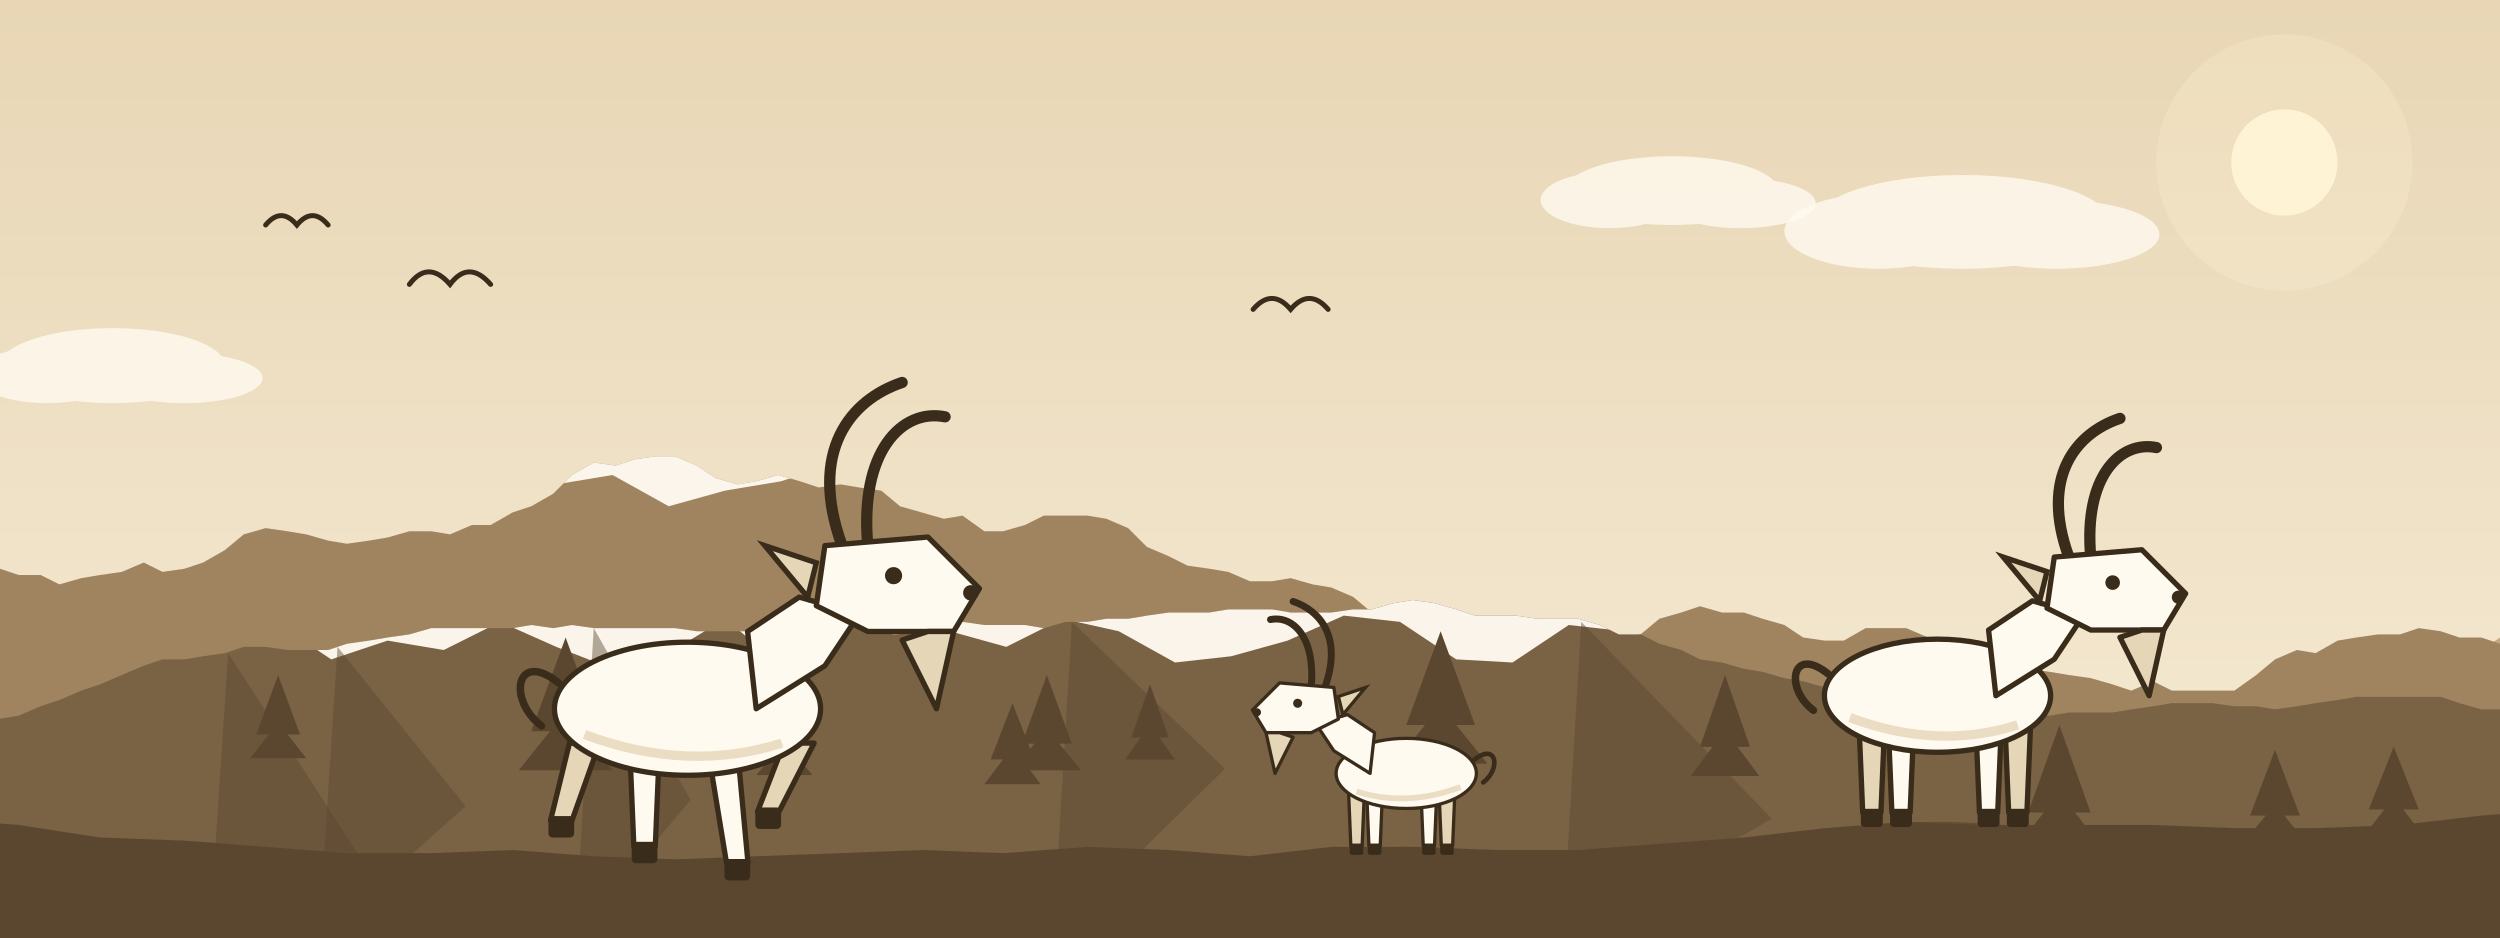
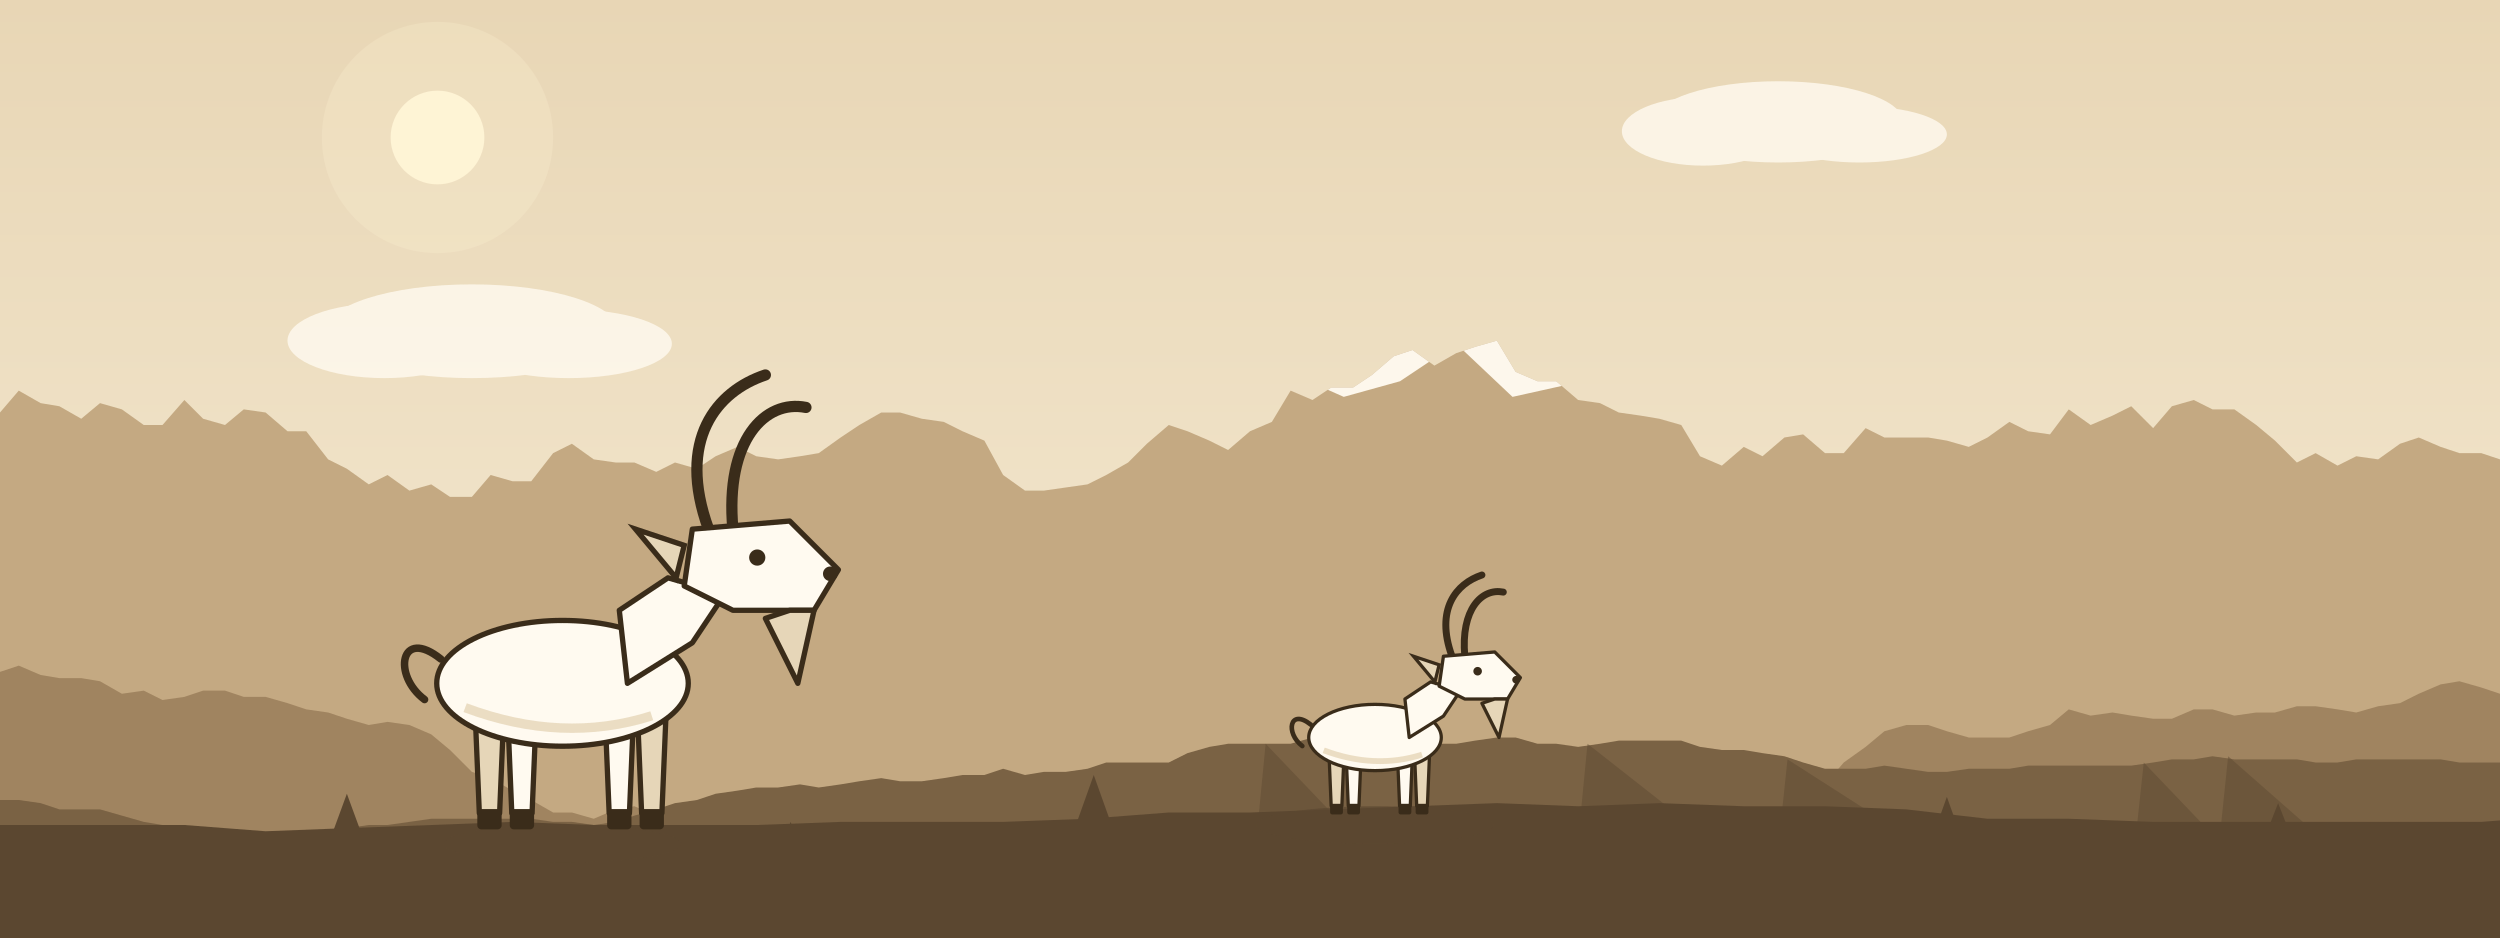
- <svg xmlns="http://www.w3.org/2000/svg" viewBox="0 0 800 300" role="img" aria-labelledby="t145">
+ <svg xmlns="http://www.w3.org/2000/svg" viewBox="0 0 800 300" role="img" aria-labelledby="t147">
  <defs>
-     <linearGradient id="g145" x1="0" y1="0" x2="0" y2="1">
+     <linearGradient id="g147" x1="0" y1="0" x2="0" y2="1">
      <stop offset="0" stop-color="#e8d6b5" />
      <stop offset="1" stop-color="#f6ecd6" />
    </linearGradient>
  </defs>
-   <rect width="800" height="300" fill="url(#g145)" />
-   <circle cx="731" cy="52" r="17" fill="#fff4d6" opacity=".95" />
-   <circle cx="731" cy="52" r="41" fill="#fff4d6" opacity=".22" />
+   <rect width="800" height="300" fill="url(#g147)" />
+   <circle cx="140" cy="44" r="15" fill="#fff4d6" opacity=".95" />
+   <circle cx="140" cy="44" r="37" fill="#fff4d6" opacity=".22" />
  <g fill="#fffaf0" opacity="0.8">
-     <ellipse cx="36" cy="117" rx="36" ry="12" />
-     <ellipse cx="15" cy="120" rx="23" ry="9" />
-     <ellipse cx="59" cy="121" rx="25" ry="8" />
+     <ellipse cx="569" cy="39" rx="40" ry="13" />
+     <ellipse cx="545" cy="42" rx="26" ry="11" />
+     <ellipse cx="595" cy="43" rx="28" ry="9" />
  </g>
  <g fill="#fffaf0" opacity="0.8">
-     <ellipse cx="628" cy="71" rx="47" ry="15" />
-     <ellipse cx="601" cy="74" rx="30" ry="12" />
-     <ellipse cx="658" cy="75" rx="33" ry="11" />
+     <ellipse cx="151" cy="106" rx="47" ry="15" />
+     <ellipse cx="123" cy="109" rx="31" ry="12" />
+     <ellipse cx="182" cy="110" rx="33" ry="11" />
  </g>
-   <g fill="#fffaf0" opacity="0.8">
-     <ellipse cx="535" cy="61" rx="34" ry="11" />
-     <ellipse cx="515" cy="64" rx="22" ry="9" />
-     <ellipse cx="557" cy="65" rx="24" ry="8" />
-   </g>
-   <path d="M85,72 q5,-6 10,0 q5,-6 10,0" fill="none" stroke="#3a2c1a" stroke-width="1.6" stroke-linecap="round" />
-   <path d="M401,99 q6,-7 12,0 q6,-7 12,0" fill="none" stroke="#3a2c1a" stroke-width="1.6" stroke-linecap="round" />
-   <path d="M131,91 q6,-8 13,0 q6,-8 13,0" fill="none" stroke="#3a2c1a" stroke-width="1.6" stroke-linecap="round" />
-   <path d="M-20,208 L-13,213 L-7,212 L-0,208 L6,205 L13,208 L19,214 L26,209 L32,210 L39,212 L46,209 L52,210 L59,216 L65,221 L72,222 L78,231 L85,236 L92,235 L98,230 L105,233 L111,237 L118,243 L124,249 L131,252 L138,247 L144,241 L151,230 L157,229 L164,229 L170,224 L177,225 L183,223 L190,217 L197,216 L203,218 L210,228 L216,230 L223,226 L229,229 L236,232 L242,236 L249,237 L256,236 L262,241 L269,244 L275,240 L282,237 L288,244 L295,244 L302,243 L308,237 L315,235 L321,233 L328,242 L334,246 L341,247 L348,248 L354,250 L361,253 L367,253 L374,250 L380,256 L387,262 L393,266 L400,269 L407,268 L413,260 L420,259 L426,266 L433,271 L439,276 L446,280 L452,280 L459,280 L466,284 L472,282 L479,283 L485,290 L492,293 L498,299 L505,304 L512,311 L518,310 L525,307 L531,304 L538,302 L544,296 L551,294 L558,284 L564,285 L571,283 L577,276 L584,277 L590,276 L597,278 L603,279 L610,275 L617,270 L623,262 L630,252 L636,248 L643,244 L649,245 L656,248 L662,245 L669,246 L676,243 L682,253 L689,254 L695,256 L702,253 L708,244 L715,241 L722,233 L728,234 L735,232 L741,221 L748,225 L754,220 L761,221 L768,221 L774,212 L781,208 L787,206 L794,208 L800,204 L807,201 L813,201 L820,192 L820,305 L-20,305 Z" fill="#c4a982" />
-   <clipPath id="c145118">
-     <path d="M-20,-5 L820,-5 L826,113 L808,110 L790,111 L772,121 L754,110 L736,123 L718,114 L700,122 L682,121 L664,120 L646,126 L628,115 L610,124 L592,117 L574,114 L556,123 L538,110 L520,122 L502,115 L484,126 L466,127 L448,111 L430,112 L412,125 L394,119 L376,111 L358,122 L340,114 L322,125 L304,110 L286,116 L268,115 L250,118 L232,120 L214,125 L196,111 L178,114 L160,118 L142,113 L124,118 L106,121 L88,126 L70,115 L52,116 L34,121 L16,113 L-2,114 L-20,114 Z" />
+   <path d="M-20,144 L-13,136 L-7,133 L-0,132 L6,125 L13,129 L19,130 L26,134 L32,129 L39,131 L46,136 L52,136 L59,128 L65,134 L72,136 L78,131 L85,132 L92,138 L98,138 L105,147 L111,150 L118,155 L124,152 L131,157 L138,155 L144,159 L151,159 L157,152 L164,154 L170,154 L177,145 L183,142 L190,147 L197,148 L203,148 L210,151 L216,148 L223,150 L229,146 L236,143 L242,146 L249,147 L256,146 L262,145 L269,140 L275,136 L282,132 L288,132 L295,134 L302,135 L308,138 L315,141 L321,152 L328,157 L334,157 L341,156 L348,155 L354,152 L361,148 L367,142 L374,136 L380,138 L387,141 L393,144 L400,138 L407,135 L413,125 L420,128 L426,124 L433,124 L439,120 L446,114 L452,112 L459,117 L466,113 L472,111 L479,109 L485,119 L492,122 L498,122 L505,128 L512,129 L518,132 L525,133 L531,134 L538,136 L544,146 L551,149 L558,143 L564,146 L571,140 L577,139 L584,145 L590,145 L597,137 L603,140 L610,140 L617,140 L623,141 L630,143 L636,140 L643,135 L649,138 L656,139 L662,131 L669,136 L676,133 L682,130 L689,137 L695,130 L702,128 L708,131 L715,131 L722,136 L728,141 L735,148 L741,145 L748,149 L754,146 L761,147 L768,142 L774,140 L781,143 L787,145 L794,145 L800,147 L807,155 L813,156 L820,160 L820,305 L-20,305 Z" fill="#c4a982" />
+   <clipPath id="c147118">
+     <path d="M-20,-5 L820,-5 L826,116 L808,119 L790,113 L772,116 L754,123 L736,112 L718,111 L700,120 L682,114 L664,110 L646,109 L628,114 L610,126 L592,117 L574,125 L556,109 L538,124 L520,109 L502,123 L484,127 L466,110 L448,122 L430,127 L412,119 L394,113 L376,112 L358,127 L340,119 L322,112 L304,111 L286,125 L268,118 L250,123 L232,112 L214,111 L196,120 L178,118 L160,121 L142,122 L124,120 L106,126 L88,116 L70,112 L52,116 L34,119 L16,123 L-2,113 L-20,123 Z" />
  </clipPath>
-   <path d="M-20,208 L-13,213 L-7,212 L-0,208 L6,205 L13,208 L19,214 L26,209 L32,210 L39,212 L46,209 L52,210 L59,216 L65,221 L72,222 L78,231 L85,236 L92,235 L98,230 L105,233 L111,237 L118,243 L124,249 L131,252 L138,247 L144,241 L151,230 L157,229 L164,229 L170,224 L177,225 L183,223 L190,217 L197,216 L203,218 L210,228 L216,230 L223,226 L229,229 L236,232 L242,236 L249,237 L256,236 L262,241 L269,244 L275,240 L282,237 L288,244 L295,244 L302,243 L308,237 L315,235 L321,233 L328,242 L334,246 L341,247 L348,248 L354,250 L361,253 L367,253 L374,250 L380,256 L387,262 L393,266 L400,269 L407,268 L413,260 L420,259 L426,266 L433,271 L439,276 L446,280 L452,280 L459,280 L466,284 L472,282 L479,283 L485,290 L492,293 L498,299 L505,304 L512,311 L518,310 L525,307 L531,304 L538,302 L544,296 L551,294 L558,284 L564,285 L571,283 L577,276 L584,277 L590,276 L597,278 L603,279 L610,275 L617,270 L623,262 L630,252 L636,248 L643,244 L649,245 L656,248 L662,245 L669,246 L676,243 L682,253 L689,254 L695,256 L702,253 L708,244 L715,241 L722,233 L728,234 L735,232 L741,221 L748,225 L754,220 L761,221 L768,221 L774,212 L781,208 L787,206 L794,208 L800,204 L807,201 L813,201 L820,192 L820,305 L-20,305 Z" fill="#fffaf0" clip-path="url(#c145118)" opacity=".96" />
-   <path d="M-20,184 L-13,182 L-7,181 L-0,182 L6,184 L13,184 L19,187 L26,185 L32,184 L39,183 L46,180 L52,183 L59,182 L65,180 L72,176 L78,171 L85,169 L92,170 L98,171 L105,173 L111,174 L118,173 L124,172 L131,170 L138,170 L144,171 L151,168 L157,168 L164,164 L170,162 L177,158 L183,152 L190,148 L197,149 L203,147 L210,146 L216,146 L223,149 L229,153 L236,155 L242,154 L249,152 L256,154 L262,156 L269,155 L275,156 L282,157 L288,162 L295,164 L302,166 L308,165 L315,170 L321,170 L328,168 L334,165 L341,165 L348,165 L354,166 L361,169 L367,175 L374,178 L380,181 L387,182 L393,183 L400,186 L407,186 L413,185 L420,187 L426,188 L433,191 L439,196 L446,197 L452,198 L459,203 L466,204 L472,207 L479,210 L485,211 L492,213 L498,212 L505,209 L512,207 L518,204 L525,203 L531,198 L538,196 L544,194 L551,196 L558,196 L564,198 L571,200 L577,204 L584,205 L590,205 L597,201 L603,201 L610,201 L617,204 L623,210 L630,210 L636,214 L643,214 L649,214 L656,215 L662,216 L669,217 L676,219 L682,221 L689,218 L695,221 L702,221 L708,221 L715,221 L722,216 L728,211 L735,208 L741,209 L748,205 L754,204 L761,203 L768,203 L774,201 L781,202 L787,204 L794,204 L800,206 L807,204 L813,202 L820,203 L820,305 L-20,305 Z" fill="#a08460" />
-   <clipPath id="c145155">
-     <path d="M-20,-5 L820,-5 L826,154 L808,162 L790,161 L772,156 L754,160 L736,158 L718,157 L700,158 L682,160 L664,150 L646,164 L628,152 L610,162 L592,150 L574,154 L556,159 L538,146 L520,152 L502,163 L484,152 L466,154 L448,163 L430,157 L412,158 L394,147 L376,149 L358,150 L340,149 L322,161 L304,160 L286,148 L268,148 L250,154 L232,157 L214,162 L196,152 L178,155 L160,162 L142,162 L124,158 L106,158 L88,150 L70,152 L52,156 L34,160 L16,159 L-2,157 L-20,151 Z" />
+   <path d="M-20,144 L-13,136 L-7,133 L-0,132 L6,125 L13,129 L19,130 L26,134 L32,129 L39,131 L46,136 L52,136 L59,128 L65,134 L72,136 L78,131 L85,132 L92,138 L98,138 L105,147 L111,150 L118,155 L124,152 L131,157 L138,155 L144,159 L151,159 L157,152 L164,154 L170,154 L177,145 L183,142 L190,147 L197,148 L203,148 L210,151 L216,148 L223,150 L229,146 L236,143 L242,146 L249,147 L256,146 L262,145 L269,140 L275,136 L282,132 L288,132 L295,134 L302,135 L308,138 L315,141 L321,152 L328,157 L334,157 L341,156 L348,155 L354,152 L361,148 L367,142 L374,136 L380,138 L387,141 L393,144 L400,138 L407,135 L413,125 L420,128 L426,124 L433,124 L439,120 L446,114 L452,112 L459,117 L466,113 L472,111 L479,109 L485,119 L492,122 L498,122 L505,128 L512,129 L518,132 L525,133 L531,134 L538,136 L544,146 L551,149 L558,143 L564,146 L571,140 L577,139 L584,145 L590,145 L597,137 L603,140 L610,140 L617,140 L623,141 L630,143 L636,140 L643,135 L649,138 L656,139 L662,131 L669,136 L676,133 L682,130 L689,137 L695,130 L702,128 L708,131 L715,131 L722,136 L728,141 L735,148 L741,145 L748,149 L754,146 L761,147 L768,142 L774,140 L781,143 L787,145 L794,145 L800,147 L807,155 L813,156 L820,160 L820,305 L-20,305 Z" fill="#fffaf0" clip-path="url(#c147118)" opacity=".96" />
+   <path d="M-20,216 L-13,216 L-7,217 L-0,215 L6,213 L13,216 L19,217 L26,217 L32,218 L39,222 L46,221 L52,224 L59,223 L65,221 L72,221 L78,223 L85,223 L92,225 L98,227 L105,228 L111,230 L118,232 L124,231 L131,232 L138,235 L144,240 L151,247 L157,249 L164,253 L170,256 L177,260 L183,260 L190,262 L197,259 L203,258 L210,261 L216,261 L223,259 L229,256 L236,258 L242,257 L249,258 L256,256 L262,256 L269,261 L275,264 L282,264 L288,261 L295,261 L302,263 L308,263 L315,262 L321,264 L328,265 L334,266 L341,266 L348,266 L354,265 L361,267 L367,267 L374,265 L380,261 L387,257 L393,255 L400,251 L407,252 L413,255 L420,257 L426,261 L433,261 L439,262 L446,266 L452,268 L459,269 L466,266 L472,266 L479,263 L485,260 L492,260 L498,263 L505,263 L512,261 L518,258 L525,261 L531,259 L538,260 L544,258 L551,259 L558,258 L564,254 L571,253 L577,250 L584,251 L590,244 L597,239 L603,234 L610,232 L617,232 L623,234 L630,236 L636,236 L643,236 L649,234 L656,232 L662,227 L669,229 L676,228 L682,229 L689,230 L695,230 L702,227 L708,227 L715,229 L722,228 L728,228 L735,226 L741,226 L748,227 L754,228 L761,226 L768,225 L774,222 L781,219 L787,218 L794,220 L800,222 L807,224 L813,223 L820,226 L820,305 L-20,305 Z" fill="#a08460" />
+   <clipPath id="c147155">
+     <path d="M-20,-5 L820,-5 L826,161 L808,150 L790,161 L772,151 L754,158 L736,150 L718,147 L700,156 L682,153 L664,151 L646,154 L628,151 L610,148 L592,152 L574,146 L556,149 L538,154 L520,152 L502,150 L484,154 L466,152 L448,149 L430,163 L412,148 L394,163 L376,164 L358,159 L340,153 L322,159 L304,157 L286,155 L268,147 L250,147 L232,159 L214,151 L196,156 L178,148 L160,157 L142,156 L124,155 L106,157 L88,149 L70,153 L52,146 L34,158 L16,161 L-2,158 L-20,162 Z" />
  </clipPath>
-   <path d="M-20,184 L-13,182 L-7,181 L-0,182 L6,184 L13,184 L19,187 L26,185 L32,184 L39,183 L46,180 L52,183 L59,182 L65,180 L72,176 L78,171 L85,169 L92,170 L98,171 L105,173 L111,174 L118,173 L124,172 L131,170 L138,170 L144,171 L151,168 L157,168 L164,164 L170,162 L177,158 L183,152 L190,148 L197,149 L203,147 L210,146 L216,146 L223,149 L229,153 L236,155 L242,154 L249,152 L256,154 L262,156 L269,155 L275,156 L282,157 L288,162 L295,164 L302,166 L308,165 L315,170 L321,170 L328,168 L334,165 L341,165 L348,165 L354,166 L361,169 L367,175 L374,178 L380,181 L387,182 L393,183 L400,186 L407,186 L413,185 L420,187 L426,188 L433,191 L439,196 L446,197 L452,198 L459,203 L466,204 L472,207 L479,210 L485,211 L492,213 L498,212 L505,209 L512,207 L518,204 L525,203 L531,198 L538,196 L544,194 L551,196 L558,196 L564,198 L571,200 L577,204 L584,205 L590,205 L597,201 L603,201 L610,201 L617,204 L623,210 L630,210 L636,214 L643,214 L649,214 L656,215 L662,216 L669,217 L676,219 L682,221 L689,218 L695,221 L702,221 L708,221 L715,221 L722,216 L728,211 L735,208 L741,209 L748,205 L754,204 L761,203 L768,203 L774,201 L781,202 L787,204 L794,204 L800,206 L807,204 L813,202 L820,203 L820,305 L-20,305 Z" fill="#fffaf0" clip-path="url(#c145155)" opacity=".96" />
-   <path d="M-20,234 L-13,233 L-7,232 L-0,230 L6,229 L13,226 L19,224 L26,221 L32,219 L39,216 L46,213 L52,211 L59,211 L65,210 L72,209 L78,207 L85,207 L92,208 L98,208 L105,208 L111,206 L118,205 L124,204 L131,203 L138,201 L144,201 L151,201 L157,201 L164,201 L170,200 L177,201 L183,200 L190,201 L197,201 L203,201 L210,201 L216,201 L223,202 L229,202 L236,202 L242,202 L249,202 L256,201 L262,200 L269,200 L275,198 L282,198 L288,199 L295,199 L302,199 L308,199 L315,200 L321,200 L328,200 L334,201 L341,199 L348,199 L354,198 L361,198 L367,197 L374,196 L380,196 L387,196 L393,195 L400,195 L407,195 L413,196 L420,196 L426,196 L433,195 L439,195 L446,193 L452,192 L459,193 L466,195 L472,197 L479,197 L485,197 L492,198 L498,198 L505,198 L512,200 L518,203 L525,203 L531,206 L538,208 L544,211 L551,212 L558,214 L564,215 L571,217 L577,218 L584,220 L590,220 L597,220 L603,221 L610,223 L617,224 L623,225 L630,227 L636,227 L643,228 L649,228 L656,229 L662,228 L669,228 L676,228 L682,227 L689,226 L695,225 L702,225 L708,225 L715,226 L722,226 L728,227 L735,226 L741,225 L748,224 L754,223 L761,223 L768,223 L774,223 L781,223 L787,225 L794,227 L800,227 L807,228 L813,229 L820,230 L820,305 L-20,305 Z" fill="#7a6244" />
-   <clipPath id="c145205">
-     <path d="M-20,-5 L820,-5 L826,203 L808,204 L790,211 L772,198 L754,210 L736,197 L718,203 L700,201 L682,208 L664,204 L646,212 L628,202 L610,199 L592,205 L574,210 L556,208 L538,205 L520,202 L502,200 L484,212 L466,211 L448,199 L430,197 L412,205 L394,210 L376,212 L358,202 L340,198 L322,207 L304,202 L286,203 L268,199 L250,213 L232,198 L214,209 L196,214 L178,207 L160,199 L142,208 L124,205 L106,211 L88,199 L70,207 L52,199 L34,210 L16,213 L-2,197 L-20,198 Z" />
+   <path d="M-20,216 L-13,216 L-7,217 L-0,215 L6,213 L13,216 L19,217 L26,217 L32,218 L39,222 L46,221 L52,224 L59,223 L65,221 L72,221 L78,223 L85,223 L92,225 L98,227 L105,228 L111,230 L118,232 L124,231 L131,232 L138,235 L144,240 L151,247 L157,249 L164,253 L170,256 L177,260 L183,260 L190,262 L197,259 L203,258 L210,261 L216,261 L223,259 L229,256 L236,258 L242,257 L249,258 L256,256 L262,256 L269,261 L275,264 L282,264 L288,261 L295,261 L302,263 L308,263 L315,262 L321,264 L328,265 L334,266 L341,266 L348,266 L354,265 L361,267 L367,267 L374,265 L380,261 L387,257 L393,255 L400,251 L407,252 L413,255 L420,257 L426,261 L433,261 L439,262 L446,266 L452,268 L459,269 L466,266 L472,266 L479,263 L485,260 L492,260 L498,263 L505,263 L512,261 L518,258 L525,261 L531,259 L538,260 L544,258 L551,259 L558,258 L564,254 L571,253 L577,250 L584,251 L590,244 L597,239 L603,234 L610,232 L617,232 L623,234 L630,236 L636,236 L643,236 L649,234 L656,232 L662,227 L669,229 L676,228 L682,229 L689,230 L695,230 L702,227 L708,227 L715,229 L722,228 L728,228 L735,226 L741,226 L748,227 L754,228 L761,226 L768,225 L774,222 L781,219 L787,218 L794,220 L800,222 L807,224 L813,223 L820,226 L820,305 L-20,305 Z" fill="#fffaf0" clip-path="url(#c147155)" opacity=".96" />
+   <path d="M-20,255 L-13,255 L-7,256 L-0,256 L6,256 L13,257 L19,259 L26,259 L32,259 L39,261 L46,263 L52,264 L59,266 L65,268 L72,268 L78,269 L85,268 L92,268 L98,267 L105,266 L111,265 L118,264 L124,264 L131,263 L138,262 L144,262 L151,262 L157,262 L164,262 L170,262 L177,263 L183,263 L190,264 L197,263 L203,261 L210,259 L216,257 L223,256 L229,254 L236,253 L242,252 L249,252 L256,251 L262,252 L269,251 L275,250 L282,249 L288,250 L295,250 L302,249 L308,248 L315,248 L321,246 L328,248 L334,247 L341,247 L348,246 L354,244 L361,244 L367,244 L374,244 L380,241 L387,239 L393,238 L400,238 L407,238 L413,238 L420,236 L426,235 L433,235 L439,236 L446,237 L452,238 L459,238 L466,238 L472,237 L479,236 L485,236 L492,238 L498,238 L505,239 L512,238 L518,237 L525,237 L531,237 L538,237 L544,239 L551,240 L558,240 L564,241 L571,242 L577,244 L584,246 L590,246 L597,246 L603,245 L610,246 L617,247 L623,247 L630,246 L636,246 L643,246 L649,245 L656,245 L662,245 L669,245 L676,245 L682,245 L689,244 L695,243 L702,243 L708,242 L715,243 L722,243 L728,243 L735,243 L741,244 L748,244 L754,243 L761,243 L768,243 L774,243 L781,243 L787,244 L794,244 L800,244 L807,246 L813,246 L820,246 L820,305 L-20,305 Z" fill="#7a6244" />
+   <clipPath id="c147205">
+     <path d="M-20,-5 L820,-5 L826,213 L808,208 L790,211 L772,199 L754,203 L736,206 L718,206 L700,201 L682,198 L664,201 L646,208 L628,210 L610,202 L592,199 L574,203 L556,196 L538,202 L520,200 L502,196 L484,213 L466,202 L448,198 L430,208 L412,210 L394,213 L376,209 L358,202 L340,205 L322,214 L304,205 L286,197 L268,201 L250,212 L232,211 L214,204 L196,198 L178,208 L160,209 L142,213 L124,211 L106,197 L88,212 L70,212 L52,202 L34,211 L16,211 L-2,210 L-20,205 Z" />
  </clipPath>
-   <path d="M-20,234 L-13,233 L-7,232 L-0,230 L6,229 L13,226 L19,224 L26,221 L32,219 L39,216 L46,213 L52,211 L59,211 L65,210 L72,209 L78,207 L85,207 L92,208 L98,208 L105,208 L111,206 L118,205 L124,204 L131,203 L138,201 L144,201 L151,201 L157,201 L164,201 L170,200 L177,201 L183,200 L190,201 L197,201 L203,201 L210,201 L216,201 L223,202 L229,202 L236,202 L242,202 L249,202 L256,201 L262,200 L269,200 L275,198 L282,198 L288,199 L295,199 L302,199 L308,199 L315,200 L321,200 L328,200 L334,201 L341,199 L348,199 L354,198 L361,198 L367,197 L374,196 L380,196 L387,196 L393,195 L400,195 L407,195 L413,196 L420,196 L426,196 L433,195 L439,195 L446,193 L452,192 L459,193 L466,195 L472,197 L479,197 L485,197 L492,198 L498,198 L505,198 L512,200 L518,203 L525,203 L531,206 L538,208 L544,211 L551,212 L558,214 L564,215 L571,217 L577,218 L584,220 L590,220 L597,220 L603,221 L610,223 L617,224 L623,225 L630,227 L636,227 L643,228 L649,228 L656,229 L662,228 L669,228 L676,228 L682,227 L689,226 L695,225 L702,225 L708,225 L715,226 L722,226 L728,227 L735,226 L741,225 L748,224 L754,223 L761,223 L768,223 L774,223 L781,223 L787,225 L794,227 L800,227 L807,228 L813,229 L820,230 L820,305 L-20,305 Z" fill="#fffaf0" clip-path="url(#c145205)" opacity=".96" />
-   <polygon points="190,201 221,256 184,300" fill="#5b4730" opacity=".45" />
-   <polygon points="73,209 117,277 67,300" fill="#5b4730" opacity=".45" />
-   <polygon points="343,199 392,246 337,300" fill="#5b4730" opacity=".45" />
-   <polygon points="506,199 567,262 500,300" fill="#5b4730" opacity=".45" />
-   <polygon points="108,207 149,258 102,300" fill="#5b4730" opacity=".45" />
-   <polygon points="89,216 82,235 86,235 80,242.625 98,242.625 92,235 96,235" fill="#5b4730" />
-   <polygon points="251,223 244,241 248,241 242,248.016 260,248.016 254,241 258,241" fill="#5b4730" />
-   <polygon points="181,204 170,234 176,234 166,246.478 196,246.478 186,234 192,234" fill="#5b4730" />
-   <polygon points="766,239 758,259 763,259 756,268.019 776,268.019 769,259 774,259" fill="#5b4730" />
-   <polygon points="461,202 450,232 456,232 446,244.4 476,244.4 466,232 472,232" fill="#5b4730" />
-   <polygon points="368,219 362,236 365,236 360,243.072 376,243.072 371,236 374,236" fill="#5b4730" />
-   <polygon points="659,232 649,260 654,260 645,271.501 673,271.501 664,260 669,260" fill="#5b4730" />
-   <polygon points="324,225 317,243 321,243 315,250.941 333,250.941 327,243 331,243" fill="#5b4730" />
-   <polygon points="335,216 327,238 331,238 324,246.512 346,246.512 339,238 343,238" fill="#5b4730" />
-   <polygon points="552,216 544,239 548,239 541,248.318 563,248.318 556,239 560,239" fill="#5b4730" />
-   <polygon points="220,214 213,233 217,233 211,240.674 229,240.674 223,233 227,233" fill="#5b4730" />
-   <polygon points="728,240 720,261 725,261 718,269.6 738,269.6 731,261 736,261" fill="#5b4730" />
-   <path d="M-20,262 L6,264 L32,268 L59,269 L85,271 L111,273 L138,273 L164,272 L190,274 L216,275 L242,274 L269,273 L295,272 L321,273 L348,271 L374,272 L400,274 L426,271 L452,271 L479,272 L505,272 L531,270 L558,268 L584,265 L610,263 L636,264 L662,264 L689,264 L715,265 L741,265 L768,264 L794,261 L820,259 L820,305 L-20,305 Z" fill="#5b4730" />
-   <ellipse cx="220" cy="281" rx="38" ry="6" fill="#5b4730" opacity=".7" />
-   <g transform="translate(220 279) rotate(0) scale(1.373747 1.373747)">
-     <polygon points="-27.5,-30 -20.5,-30 -26.9,-12 -31.9,-12" fill="#e6d6b8" stroke="#3a2c1a" stroke-width="1.24" stroke-linejoin="round" />
-     <rect x="-32.4" y="-13" width="6" height="5" rx="1" fill="#3a2c1a" />
-     <polygon points="-13.5,-30 -6.5,-30 -7.5,-6 -12.5,-6" fill="#fffaf0" stroke="#3a2c1a" stroke-width="1.24" stroke-linejoin="round" />
+   <path d="M-20,255 L-13,255 L-7,256 L-0,256 L6,256 L13,257 L19,259 L26,259 L32,259 L39,261 L46,263 L52,264 L59,266 L65,268 L72,268 L78,269 L85,268 L92,268 L98,267 L105,266 L111,265 L118,264 L124,264 L131,263 L138,262 L144,262 L151,262 L157,262 L164,262 L170,262 L177,263 L183,263 L190,264 L197,263 L203,261 L210,259 L216,257 L223,256 L229,254 L236,253 L242,252 L249,252 L256,251 L262,252 L269,251 L275,250 L282,249 L288,250 L295,250 L302,249 L308,248 L315,248 L321,246 L328,248 L334,247 L341,247 L348,246 L354,244 L361,244 L367,244 L374,244 L380,241 L387,239 L393,238 L400,238 L407,238 L413,238 L420,236 L426,235 L433,235 L439,236 L446,237 L452,238 L459,238 L466,238 L472,237 L479,236 L485,236 L492,238 L498,238 L505,239 L512,238 L518,237 L525,237 L531,237 L538,237 L544,239 L551,240 L558,240 L564,241 L571,242 L577,244 L584,246 L590,246 L597,246 L603,245 L610,246 L617,247 L623,247 L630,246 L636,246 L643,246 L649,245 L656,245 L662,245 L669,245 L676,245 L682,245 L689,244 L695,243 L702,243 L708,242 L715,243 L722,243 L728,243 L735,243 L741,244 L748,244 L754,243 L761,243 L768,243 L774,243 L781,243 L787,244 L794,244 L800,244 L807,246 L813,246 L820,246 L820,305 L-20,305 Z" fill="#fffaf0" clip-path="url(#c147205)" opacity=".96" />
+   <polygon points="572,243 636,284 566,300" fill="#5b4730" opacity=".45" />
+   <polygon points="405,238 448,283 399,300" fill="#5b4730" opacity=".45" />
+   <polygon points="686,244 751,312 680,300" fill="#5b4730" opacity=".45" />
+   <polygon points="508,238 578,293 502,300" fill="#5b4730" opacity=".45" />
+   <polygon points="713,242 779,300 707,300" fill="#5b4730" opacity=".45" />
+   <polygon points="253,263 246,281 250,281 244,288.395 262,288.395 256,281 260,281" fill="#5b4730" />
+   <polygon points="111,254 100,284 106,284 96,296 126,296 116,284 122,284" fill="#5b4730" />
+   <polygon points="729,257 720,280 725,280 717,290.098 741,290.098 733,280 738,280" fill="#5b4730" />
+   <polygon points="623,255 613,283 618,283 609,293.954 637,293.954 628,283 633,283" fill="#5b4730" />
+   <polygon points="350,248 340,276 345,276 336,287.596 364,287.596 355,276 360,276" fill="#5b4730" />
+   <polygon points="283,266 277,283 280,283 274,290.412 292,290.412 286,283 289,283" fill="#5b4730" />
+   <polygon points="147,266 139,287 144,287 137,296 157,296 150,287 155,287" fill="#5b4730" />
+   <path d="M-20,264 L6,264 L32,264 L59,264 L85,266 L111,265 L138,264 L164,263 L190,264 L216,264 L242,264 L269,263 L295,263 L321,263 L348,262 L374,260 L400,260 L426,259 L452,258 L479,257 L505,258 L531,257 L558,258 L584,258 L610,259 L636,262 L662,262 L689,263 L715,263 L741,263 L768,263 L794,263 L820,261 L820,305 L-20,305 Z" fill="#5b4730" />
+   <ellipse cx="180" cy="270" rx="38" ry="6" fill="#5b4730" opacity=".7" />
+   <g transform="translate(180 268) rotate(0) scale(1.298305 1.298305)">
+     <polygon points="-21.5,-30 -14.5,-30 -15.5,-6 -20.5,-6" fill="#e6d6b8" stroke="#3a2c1a" stroke-width="1.31" stroke-linejoin="round" />
+     <rect x="-21.0" y="-7" width="6" height="5" rx="1" fill="#3a2c1a" />
+     <polygon points="-13.5,-30 -6.5,-30 -7.5,-6 -12.5,-6" fill="#fffaf0" stroke="#3a2c1a" stroke-width="1.31" stroke-linejoin="round" />
    <rect x="-13.0" y="-7" width="6" height="5" rx="1" fill="#3a2c1a" />
-     <polygon points="4.5,-30 11.5,-30 14.1,-2 9.1,-2" fill="#fffaf0" stroke="#3a2c1a" stroke-width="1.24" stroke-linejoin="round" />
-     <rect x="8.6" y="-3" width="6" height="5" rx="1" fill="#3a2c1a" />
-     <polygon points="22.5,-30 29.5,-30 21.3,-14 16.3,-14" fill="#e6d6b8" stroke="#3a2c1a" stroke-width="1.24" stroke-linejoin="round" />
-     <rect x="15.8" y="-15" width="6" height="5" rx="1" fill="#3a2c1a" />
-     <path d="M-30,-44 C-40,-52 -42,-40 -34,-34" fill="none" stroke="#3a2c1a" stroke-width="1.75" stroke-linecap="round" />
-     <ellipse cx="0" cy="-38" rx="31" ry="15.5" fill="#fffaf0" stroke="#3a2c1a" stroke-width="1.24" />
-     <path d="M-24,-32 Q0,-23 22,-30" fill="none" stroke="#e6d6b8" stroke-width="2.18" opacity=".8" />
-     <polygon points="16,-38 32,-48 40,-60 26,-64 14,-56" fill="#fffaf0" stroke="#3a2c1a" stroke-width="1.24" stroke-linejoin="round" />
+     <polygon points="10.5,-30 17.5,-30 16.5,-6 11.5,-6" fill="#fffaf0" stroke="#3a2c1a" stroke-width="1.31" stroke-linejoin="round" />
+     <rect x="11.0" y="-7" width="6" height="5" rx="1" fill="#3a2c1a" />
+     <polygon points="18.5,-30 25.5,-30 24.5,-6 19.5,-6" fill="#e6d6b8" stroke="#3a2c1a" stroke-width="1.31" stroke-linejoin="round" />
+     <rect x="19.0" y="-7" width="6" height="5" rx="1" fill="#3a2c1a" />
+     <path d="M-30,-44 C-40,-52 -42,-40 -34,-34" fill="none" stroke="#3a2c1a" stroke-width="1.85" stroke-linecap="round" />
+     <ellipse cx="0" cy="-38" rx="31" ry="15.5" fill="#fffaf0" stroke="#3a2c1a" stroke-width="1.31" />
+     <path d="M-24,-32 Q0,-23 22,-30" fill="none" stroke="#e6d6b8" stroke-width="2.31" opacity=".8" />
+     <polygon points="16,-38 32,-48 40,-60 26,-64 14,-56" fill="#fffaf0" stroke="#3a2c1a" stroke-width="1.31" stroke-linejoin="round" />
    <g transform="rotate(0 28 -52) translate(34 -68)">
-       <path d="M2,-8 C-6,-30 4,-42 16,-46" fill="none" stroke="#3a2c1a" stroke-width="2.62" stroke-linecap="round" />
-       <path d="M8,-8 C6,-30 16,-40 26,-38" fill="none" stroke="#3a2c1a" stroke-width="2.62" stroke-linecap="round" />
-       <polygon points="-4,-4 -16,-8 -6,4" fill="#e6d6b8" stroke="#3a2c1a" stroke-width="1.24" />
-       <polygon points="-2,-8 22,-10 34,2 28,12 8,12 -4,6" fill="#fffaf0" stroke="#3a2c1a" stroke-width="1.24" stroke-linejoin="round" />
-       <polygon points="22,12 28,12 24,30 16,14" fill="#e6d6b8" stroke="#3a2c1a" stroke-width="1.24" stroke-linejoin="round" />
+       <path d="M2,-8 C-6,-30 4,-42 16,-46" fill="none" stroke="#3a2c1a" stroke-width="2.77" stroke-linecap="round" />
+       <path d="M8,-8 C6,-30 16,-40 26,-38" fill="none" stroke="#3a2c1a" stroke-width="2.77" stroke-linecap="round" />
+       <polygon points="-4,-4 -16,-8 -6,4" fill="#e6d6b8" stroke="#3a2c1a" stroke-width="1.31" />
+       <polygon points="-2,-8 22,-10 34,2 28,12 8,12 -4,6" fill="#fffaf0" stroke="#3a2c1a" stroke-width="1.31" stroke-linejoin="round" />
+       <polygon points="22,12 28,12 24,30 16,14" fill="#e6d6b8" stroke="#3a2c1a" stroke-width="1.31" stroke-linejoin="round" />
      <circle cx="14" cy="-1" r="2" fill="#3a2c1a" />
      <circle cx="32" cy="3" r="1.8" fill="#3a2c1a" />
    </g>
  </g>
-   <ellipse cx="450" cy="277" rx="38" ry="6" fill="#5b4730" opacity=".7" />
-   <g transform="translate(450 275) rotate(0) scale(-0.7239648 0.7239648)">
-     <polygon points="-21.5,-30 -14.5,-30 -15.5,-6 -20.5,-6" fill="#e6d6b8" stroke="#3a2c1a" stroke-width="1.46" stroke-linejoin="round" />
+   <ellipse cx="440" cy="264" rx="38" ry="6" fill="#5b4730" opacity=".7" />
+   <g transform="translate(440 262) rotate(0) scale(0.6842068 0.6842068)">
+     <polygon points="-21.5,-30 -14.5,-30 -15.5,-6 -20.5,-6" fill="#e6d6b8" stroke="#3a2c1a" stroke-width="1.54" stroke-linejoin="round" />
    <rect x="-21.0" y="-7" width="6" height="5" rx="1" fill="#3a2c1a" />
-     <polygon points="-13.5,-30 -6.5,-30 -7.5,-6 -12.5,-6" fill="#fffaf0" stroke="#3a2c1a" stroke-width="1.46" stroke-linejoin="round" />
+     <polygon points="-13.5,-30 -6.5,-30 -7.5,-6 -12.5,-6" fill="#fffaf0" stroke="#3a2c1a" stroke-width="1.54" stroke-linejoin="round" />
    <rect x="-13.0" y="-7" width="6" height="5" rx="1" fill="#3a2c1a" />
-     <polygon points="10.5,-30 17.5,-30 16.5,-6 11.5,-6" fill="#fffaf0" stroke="#3a2c1a" stroke-width="1.46" stroke-linejoin="round" />
+     <polygon points="10.5,-30 17.5,-30 16.5,-6 11.5,-6" fill="#fffaf0" stroke="#3a2c1a" stroke-width="1.54" stroke-linejoin="round" />
    <rect x="11.0" y="-7" width="6" height="5" rx="1" fill="#3a2c1a" />
-     <polygon points="18.5,-30 25.5,-30 24.5,-6 19.5,-6" fill="#e6d6b8" stroke="#3a2c1a" stroke-width="1.46" stroke-linejoin="round" />
+     <polygon points="18.5,-30 25.5,-30 24.5,-6 19.5,-6" fill="#e6d6b8" stroke="#3a2c1a" stroke-width="1.54" stroke-linejoin="round" />
    <rect x="19.0" y="-7" width="6" height="5" rx="1" fill="#3a2c1a" />
-     <path d="M-30,-44 C-40,-52 -42,-40 -34,-34" fill="none" stroke="#3a2c1a" stroke-width="2.06" stroke-linecap="round" />
-     <ellipse cx="0" cy="-38" rx="31" ry="15.5" fill="#fffaf0" stroke="#3a2c1a" stroke-width="1.46" />
-     <path d="M-24,-32 Q0,-23 22,-30" fill="none" stroke="#e6d6b8" stroke-width="2.57" opacity=".8" />
-     <polygon points="16,-38 32,-48 40,-60 26,-64 14,-56" fill="#fffaf0" stroke="#3a2c1a" stroke-width="1.46" stroke-linejoin="round" />
+     <path d="M-30,-44 C-40,-52 -42,-40 -34,-34" fill="none" stroke="#3a2c1a" stroke-width="2.17" stroke-linecap="round" />
+     <ellipse cx="0" cy="-38" rx="31" ry="15.5" fill="#fffaf0" stroke="#3a2c1a" stroke-width="1.54" />
+     <path d="M-24,-32 Q0,-23 22,-30" fill="none" stroke="#e6d6b8" stroke-width="2.72" opacity=".8" />
+     <polygon points="16,-38 32,-48 40,-60 26,-64 14,-56" fill="#fffaf0" stroke="#3a2c1a" stroke-width="1.54" stroke-linejoin="round" />
    <g transform="rotate(0 28 -52) translate(34 -68)">
-       <path d="M2,-8 C-6,-30 4,-42 16,-46" fill="none" stroke="#3a2c1a" stroke-width="3.08" stroke-linecap="round" />
-       <path d="M8,-8 C6,-30 16,-40 26,-38" fill="none" stroke="#3a2c1a" stroke-width="3.08" stroke-linecap="round" />
-       <polygon points="-4,-4 -16,-8 -6,4" fill="#e6d6b8" stroke="#3a2c1a" stroke-width="1.46" />
-       <polygon points="-2,-8 22,-10 34,2 28,12 8,12 -4,6" fill="#fffaf0" stroke="#3a2c1a" stroke-width="1.46" stroke-linejoin="round" />
-       <polygon points="22,12 28,12 24,30 16,14" fill="#e6d6b8" stroke="#3a2c1a" stroke-width="1.46" stroke-linejoin="round" />
-       <circle cx="14" cy="-1" r="2" fill="#3a2c1a" />
-       <circle cx="32" cy="3" r="1.8" fill="#3a2c1a" />
-     </g>
-   </g>
-   <ellipse cx="620" cy="269" rx="38" ry="6" fill="#5b4730" opacity=".7" />
-   <g transform="translate(620 267) rotate(0) scale(1.167685 1.167685)">
-     <polygon points="-21.5,-30 -14.5,-30 -15.5,-6 -20.5,-6" fill="#e6d6b8" stroke="#3a2c1a" stroke-width="1.46" stroke-linejoin="round" />
-     <rect x="-21.0" y="-7" width="6" height="5" rx="1" fill="#3a2c1a" />
-     <polygon points="-13.5,-30 -6.5,-30 -7.5,-6 -12.5,-6" fill="#fffaf0" stroke="#3a2c1a" stroke-width="1.46" stroke-linejoin="round" />
-     <rect x="-13.0" y="-7" width="6" height="5" rx="1" fill="#3a2c1a" />
-     <polygon points="10.5,-30 17.5,-30 16.5,-6 11.5,-6" fill="#fffaf0" stroke="#3a2c1a" stroke-width="1.46" stroke-linejoin="round" />
-     <rect x="11.0" y="-7" width="6" height="5" rx="1" fill="#3a2c1a" />
-     <polygon points="18.5,-30 25.5,-30 24.5,-6 19.5,-6" fill="#e6d6b8" stroke="#3a2c1a" stroke-width="1.46" stroke-linejoin="round" />
-     <rect x="19.0" y="-7" width="6" height="5" rx="1" fill="#3a2c1a" />
-     <path d="M-30,-44 C-40,-52 -42,-40 -34,-34" fill="none" stroke="#3a2c1a" stroke-width="2.06" stroke-linecap="round" />
-     <ellipse cx="0" cy="-38" rx="31" ry="15.5" fill="#fffaf0" stroke="#3a2c1a" stroke-width="1.46" />
-     <path d="M-24,-32 Q0,-23 22,-30" fill="none" stroke="#e6d6b8" stroke-width="2.57" opacity=".8" />
-     <polygon points="16,-38 32,-48 40,-60 26,-64 14,-56" fill="#fffaf0" stroke="#3a2c1a" stroke-width="1.46" stroke-linejoin="round" />
-     <g transform="rotate(0 28 -52) translate(34 -68)">
-       <path d="M2,-8 C-6,-30 4,-42 16,-46" fill="none" stroke="#3a2c1a" stroke-width="3.08" stroke-linecap="round" />
-       <path d="M8,-8 C6,-30 16,-40 26,-38" fill="none" stroke="#3a2c1a" stroke-width="3.08" stroke-linecap="round" />
-       <polygon points="-4,-4 -16,-8 -6,4" fill="#e6d6b8" stroke="#3a2c1a" stroke-width="1.46" />
-       <polygon points="-2,-8 22,-10 34,2 28,12 8,12 -4,6" fill="#fffaf0" stroke="#3a2c1a" stroke-width="1.46" stroke-linejoin="round" />
-       <polygon points="22,12 28,12 24,30 16,14" fill="#e6d6b8" stroke="#3a2c1a" stroke-width="1.46" stroke-linejoin="round" />
+       <path d="M2,-8 C-6,-30 4,-42 16,-46" fill="none" stroke="#3a2c1a" stroke-width="3.26" stroke-linecap="round" />
+       <path d="M8,-8 C6,-30 16,-40 26,-38" fill="none" stroke="#3a2c1a" stroke-width="3.26" stroke-linecap="round" />
+       <polygon points="-4,-4 -16,-8 -6,4" fill="#e6d6b8" stroke="#3a2c1a" stroke-width="1.54" />
+       <polygon points="-2,-8 22,-10 34,2 28,12 8,12 -4,6" fill="#fffaf0" stroke="#3a2c1a" stroke-width="1.54" stroke-linejoin="round" />
+       <polygon points="22,12 28,12 24,30 16,14" fill="#e6d6b8" stroke="#3a2c1a" stroke-width="1.54" stroke-linejoin="round" />
      <circle cx="14" cy="-1" r="2" fill="#3a2c1a" />
      <circle cx="32" cy="3" r="1.8" fill="#3a2c1a" />
    </g>
  </g>
</svg>
